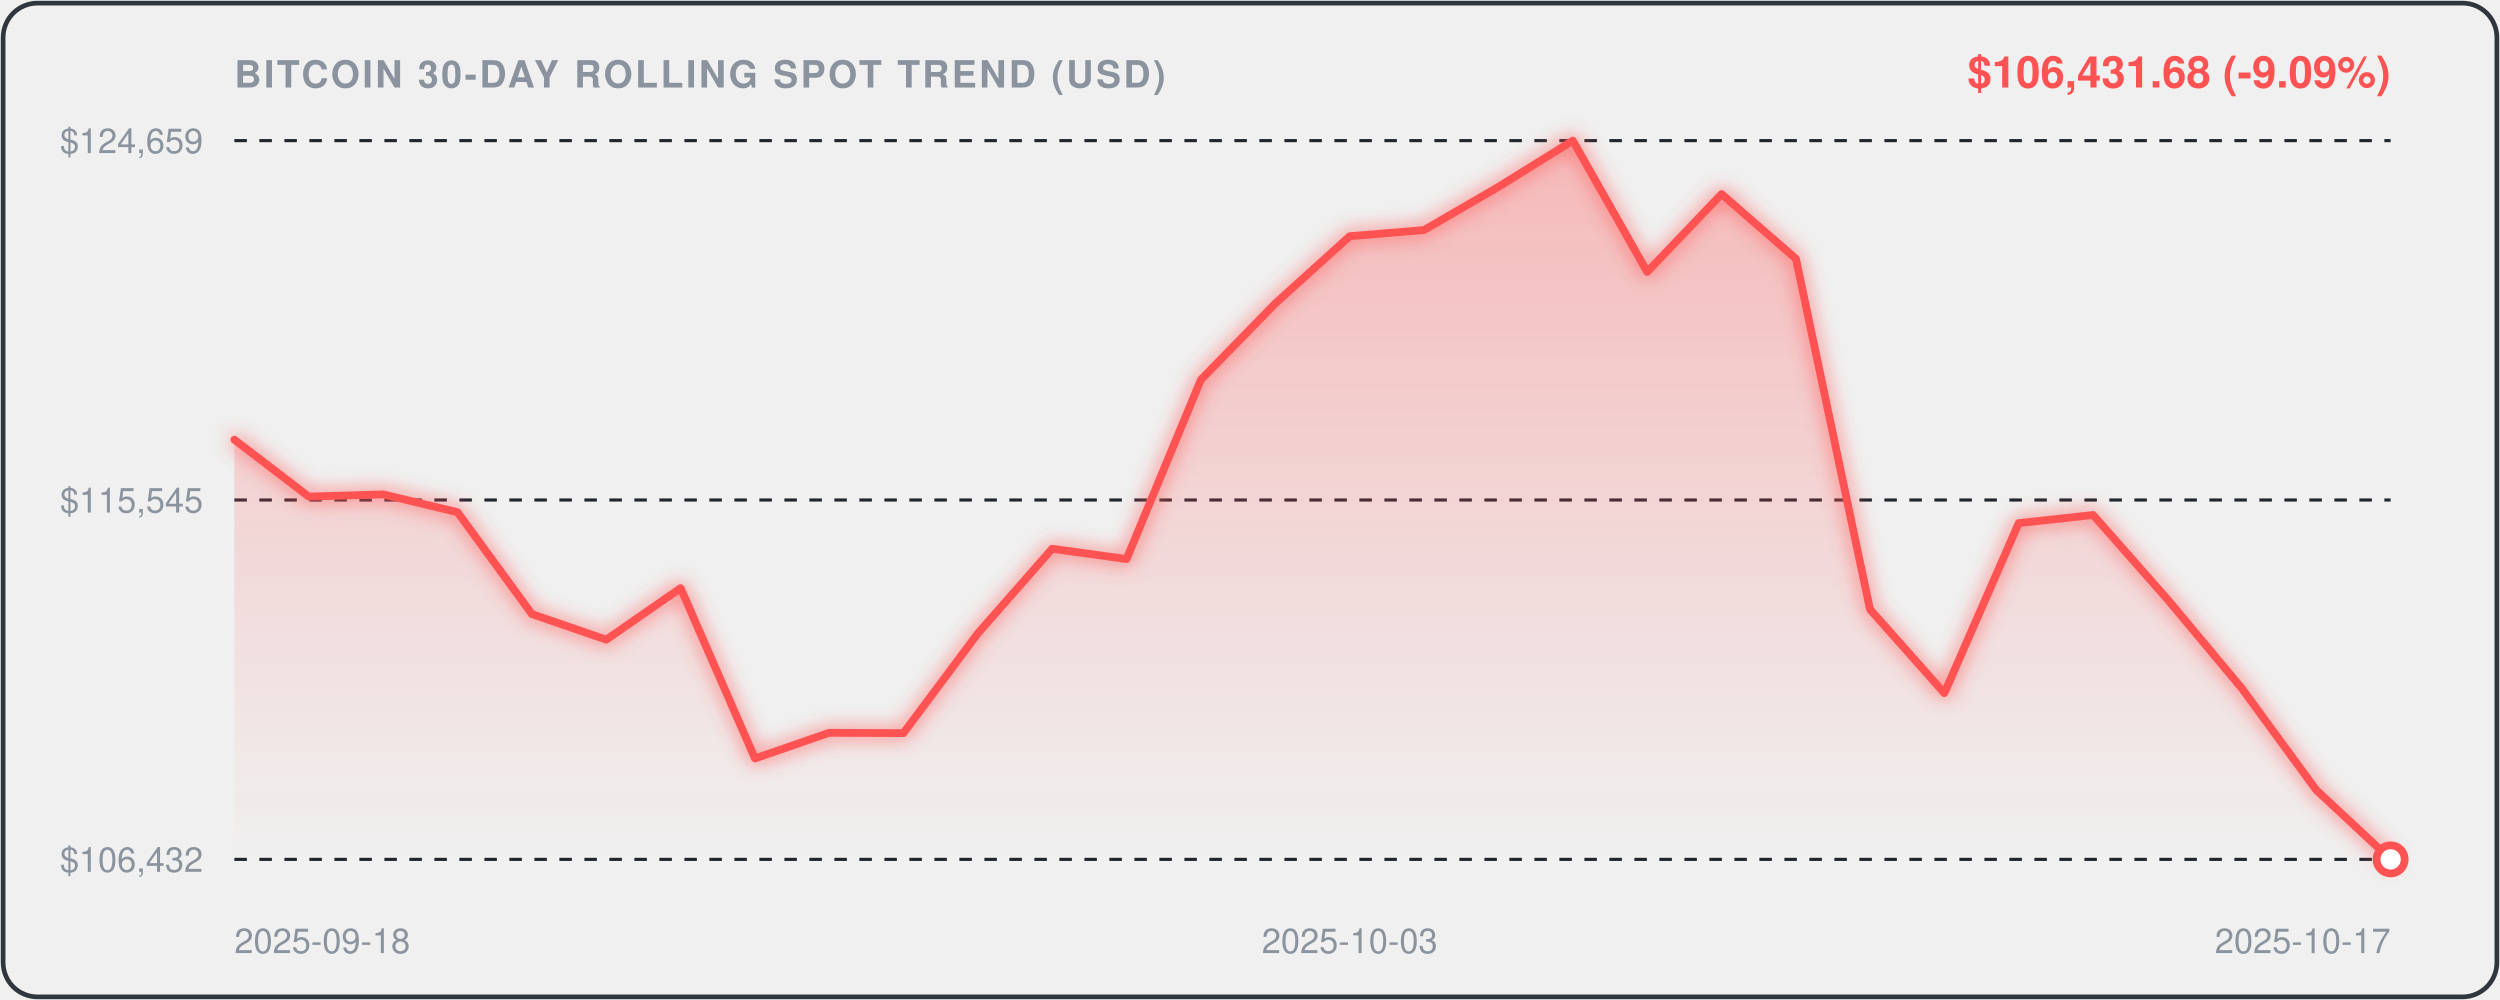
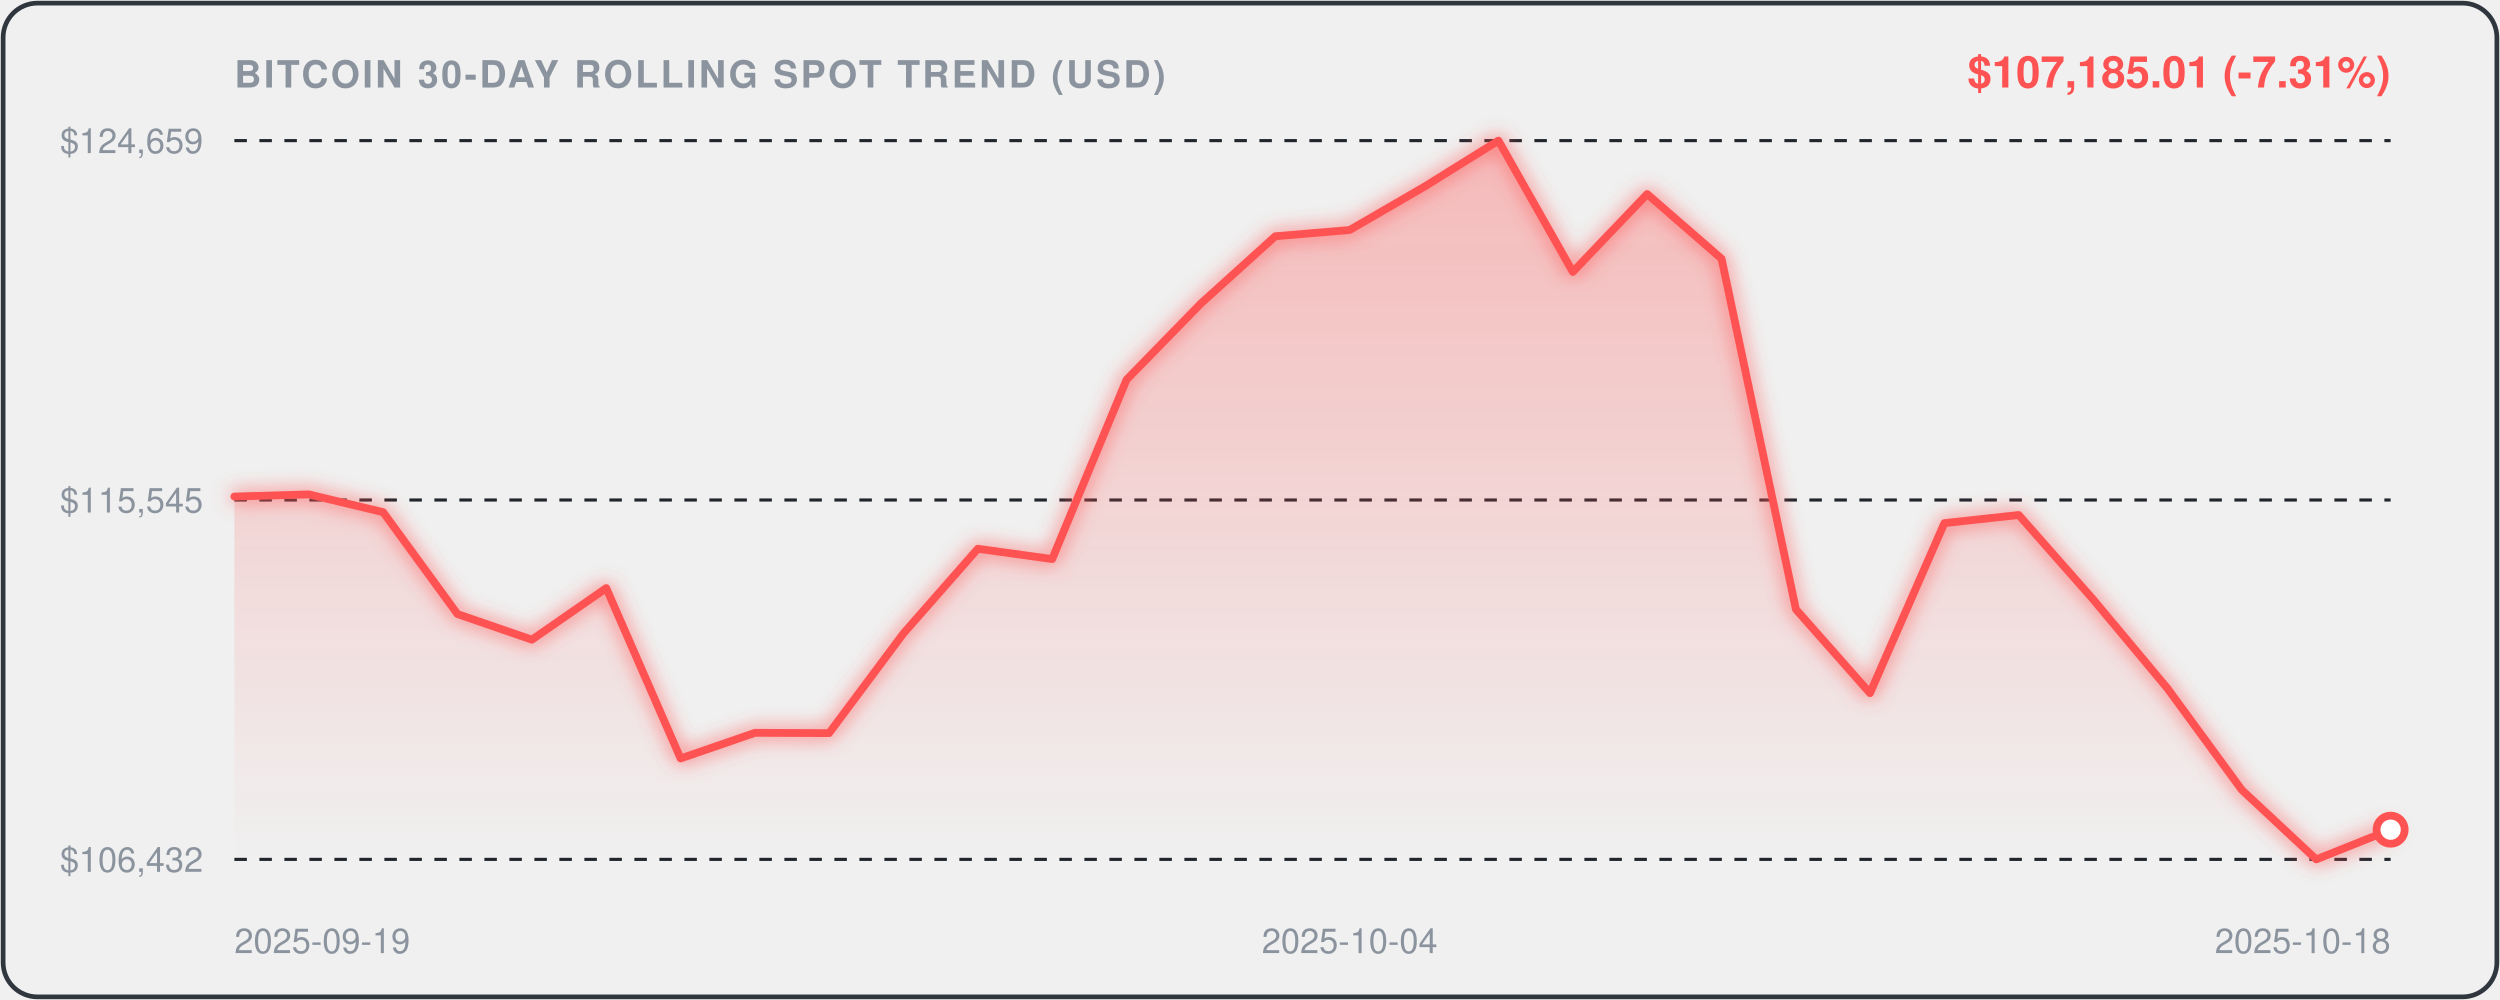
<svg xmlns="http://www.w3.org/2000/svg" viewBox="0 0 800 320" width="100%" height="100%" style="background:#0d1117;border-radius:12px;font-family:-apple-system,BlinkMacSystemFont,'Segoe UI',Helvetica,Arial,sans-serif;">
  <defs>
    <linearGradient id="areaGrad" x1="0" y1="0" x2="0" y2="1">
      <stop offset="0%" stop-color="rgba(255, 82, 82, 0.35)" />
      <stop offset="100%" stop-color="rgba(255, 82, 82, 0.0)" />
    </linearGradient>
    <filter id="glow" x="-20%" y="-20%" width="140%" height="140%">
      <feGaussianBlur stdDeviation="3" result="blur" />
      <feComposite in="SourceGraphic" in2="blur" operator="over" />
    </filter>
  </defs>
  <rect x="1" y="1" width="798" height="318" rx="11" fill="none" stroke="#30363d" stroke-width="1.5" />
  <text x="75" y="28" fill="#8b949e" font-size="12" font-weight="600" letter-spacing="0.8">BITCOIN 30-DAY ROLLING SPOT TREND (USD)</text>
-   <text x="765" y="28" text-anchor="end" fill="#FF5252" font-size="14" font-weight="700">$106,431.68 (-9.09%)</text>
+   <text x="765" y="28" text-anchor="end" fill="#FF5252" font-size="14" font-weight="700">$107,185.01 (-7.31%)</text>
  <line x1="75" y1="45" x2="765" y2="45" stroke="#21262d" stroke-width="1" stroke-dasharray="4,4" />
  <text x="65" y="49" text-anchor="end" fill="#8b949e" font-size="11">$124,659</text>
  <line x1="75" y1="160.0" x2="765" y2="160.0" stroke="#21262d" stroke-width="1" stroke-dasharray="4,4" />
  <text x="65" y="164.0" text-anchor="end" fill="#8b949e" font-size="11">$115,545</text>
  <line x1="75" y1="275" x2="765" y2="275" stroke="#21262d" stroke-width="1" stroke-dasharray="4,4" />
  <text x="65" y="279" text-anchor="end" fill="#8b949e" font-size="11">$106,432</text>
-   <path d="M 75.0,140.7 L 98.8,158.9 L 122.6,158.2 L 146.4,163.9 L 170.2,196.5 L 194.0,204.7 L 217.8,188.2 L 241.6,242.7 L 265.3,234.5 L 289.1,234.6 L 312.9,202.7 L 336.7,175.6 L 360.5,178.9 L 384.3,121.5 L 408.1,97.1 L 431.9,75.6 L 455.7,73.6 L 479.5,59.8 L 503.3,45.0 L 527.1,87.0 L 550.9,62.1 L 574.7,82.8 L 598.4,195.0 L 622.2,221.8 L 646.0,167.4 L 669.8,164.8 L 693.6,191.8 L 717.4,220.3 L 741.2,252.8 L 765.0,275.0 L 765.0,275.0 L 75.0,275.0 Z" fill="url(#areaGrad)" />
-   <path d="M 75.0,140.7 L 98.8,158.9 L 122.6,158.2 L 146.4,163.9 L 170.2,196.5 L 194.0,204.7 L 217.8,188.2 L 241.6,242.7 L 265.3,234.5 L 289.1,234.6 L 312.9,202.7 L 336.7,175.6 L 360.5,178.9 L 384.3,121.5 L 408.1,97.1 L 431.9,75.6 L 455.7,73.6 L 479.5,59.8 L 503.3,45.0 L 527.1,87.0 L 550.9,62.1 L 574.7,82.8 L 598.4,195.0 L 622.2,221.8 L 646.0,167.4 L 669.8,164.8 L 693.6,191.8 L 717.4,220.3 L 741.2,252.8 L 765.0,275.0" fill="none" stroke="#FF5252" stroke-width="2.5" stroke-linecap="round" stroke-linejoin="round" filter="url(#glow)" />
-   <circle cx="765.0" cy="275.0" r="4.5" fill="#ffffff" stroke="#FF5252" stroke-width="2.5" />
-   <text x="75.0" y="305" fill="#8b949e" font-size="11" text-anchor="start">2025-09-18</text>
-   <text x="431.9" y="305" fill="#8b949e" font-size="11" text-anchor="middle">2025-10-03</text>
-   <text x="765.0" y="305" fill="#8b949e" font-size="11" text-anchor="end">2025-10-17</text>
+   <path d="M 75.0,158.9 L 98.8,158.2 L 122.6,163.9 L 146.4,196.5 L 170.2,204.7 L 194.0,188.2 L 217.8,242.7 L 241.6,234.5 L 265.3,234.6 L 289.1,202.7 L 312.9,175.6 L 336.7,178.9 L 360.5,121.5 L 384.3,97.1 L 408.1,75.6 L 431.9,73.6 L 455.7,59.8 L 479.5,45.0 L 503.3,87.0 L 527.1,62.1 L 550.9,82.8 L 574.7,195.0 L 598.4,221.8 L 622.2,167.4 L 646.0,164.8 L 669.8,191.8 L 693.6,220.3 L 717.4,252.8 L 741.2,275.0 L 765.0,265.5 L 765.0,275.0 L 75.0,275.0 Z" fill="url(#areaGrad)" />
+   <path d="M 75.0,158.9 L 98.8,158.2 L 122.6,163.9 L 146.4,196.5 L 170.2,204.7 L 194.0,188.2 L 217.8,242.7 L 241.6,234.5 L 265.3,234.6 L 289.1,202.7 L 312.9,175.6 L 336.7,178.9 L 360.5,121.5 L 384.3,97.1 L 408.1,75.6 L 431.9,73.6 L 455.7,59.8 L 479.5,45.0 L 503.3,87.0 L 527.1,62.1 L 550.9,82.8 L 574.7,195.0 L 598.4,221.8 L 622.2,167.4 L 646.0,164.8 L 669.8,191.8 L 693.6,220.3 L 717.4,252.8 L 741.2,275.0 L 765.0,265.5" fill="none" stroke="#FF5252" stroke-width="2.5" stroke-linecap="round" stroke-linejoin="round" filter="url(#glow)" />
+   <circle cx="765.0" cy="265.5" r="4.5" fill="#ffffff" stroke="#FF5252" stroke-width="2.5" />
+   <text x="75.0" y="305" fill="#8b949e" font-size="11" text-anchor="start">2025-09-19</text>
+   <text x="431.9" y="305" fill="#8b949e" font-size="11" text-anchor="middle">2025-10-04</text>
+   <text x="765.0" y="305" fill="#8b949e" font-size="11" text-anchor="end">2025-10-18</text>
</svg>
